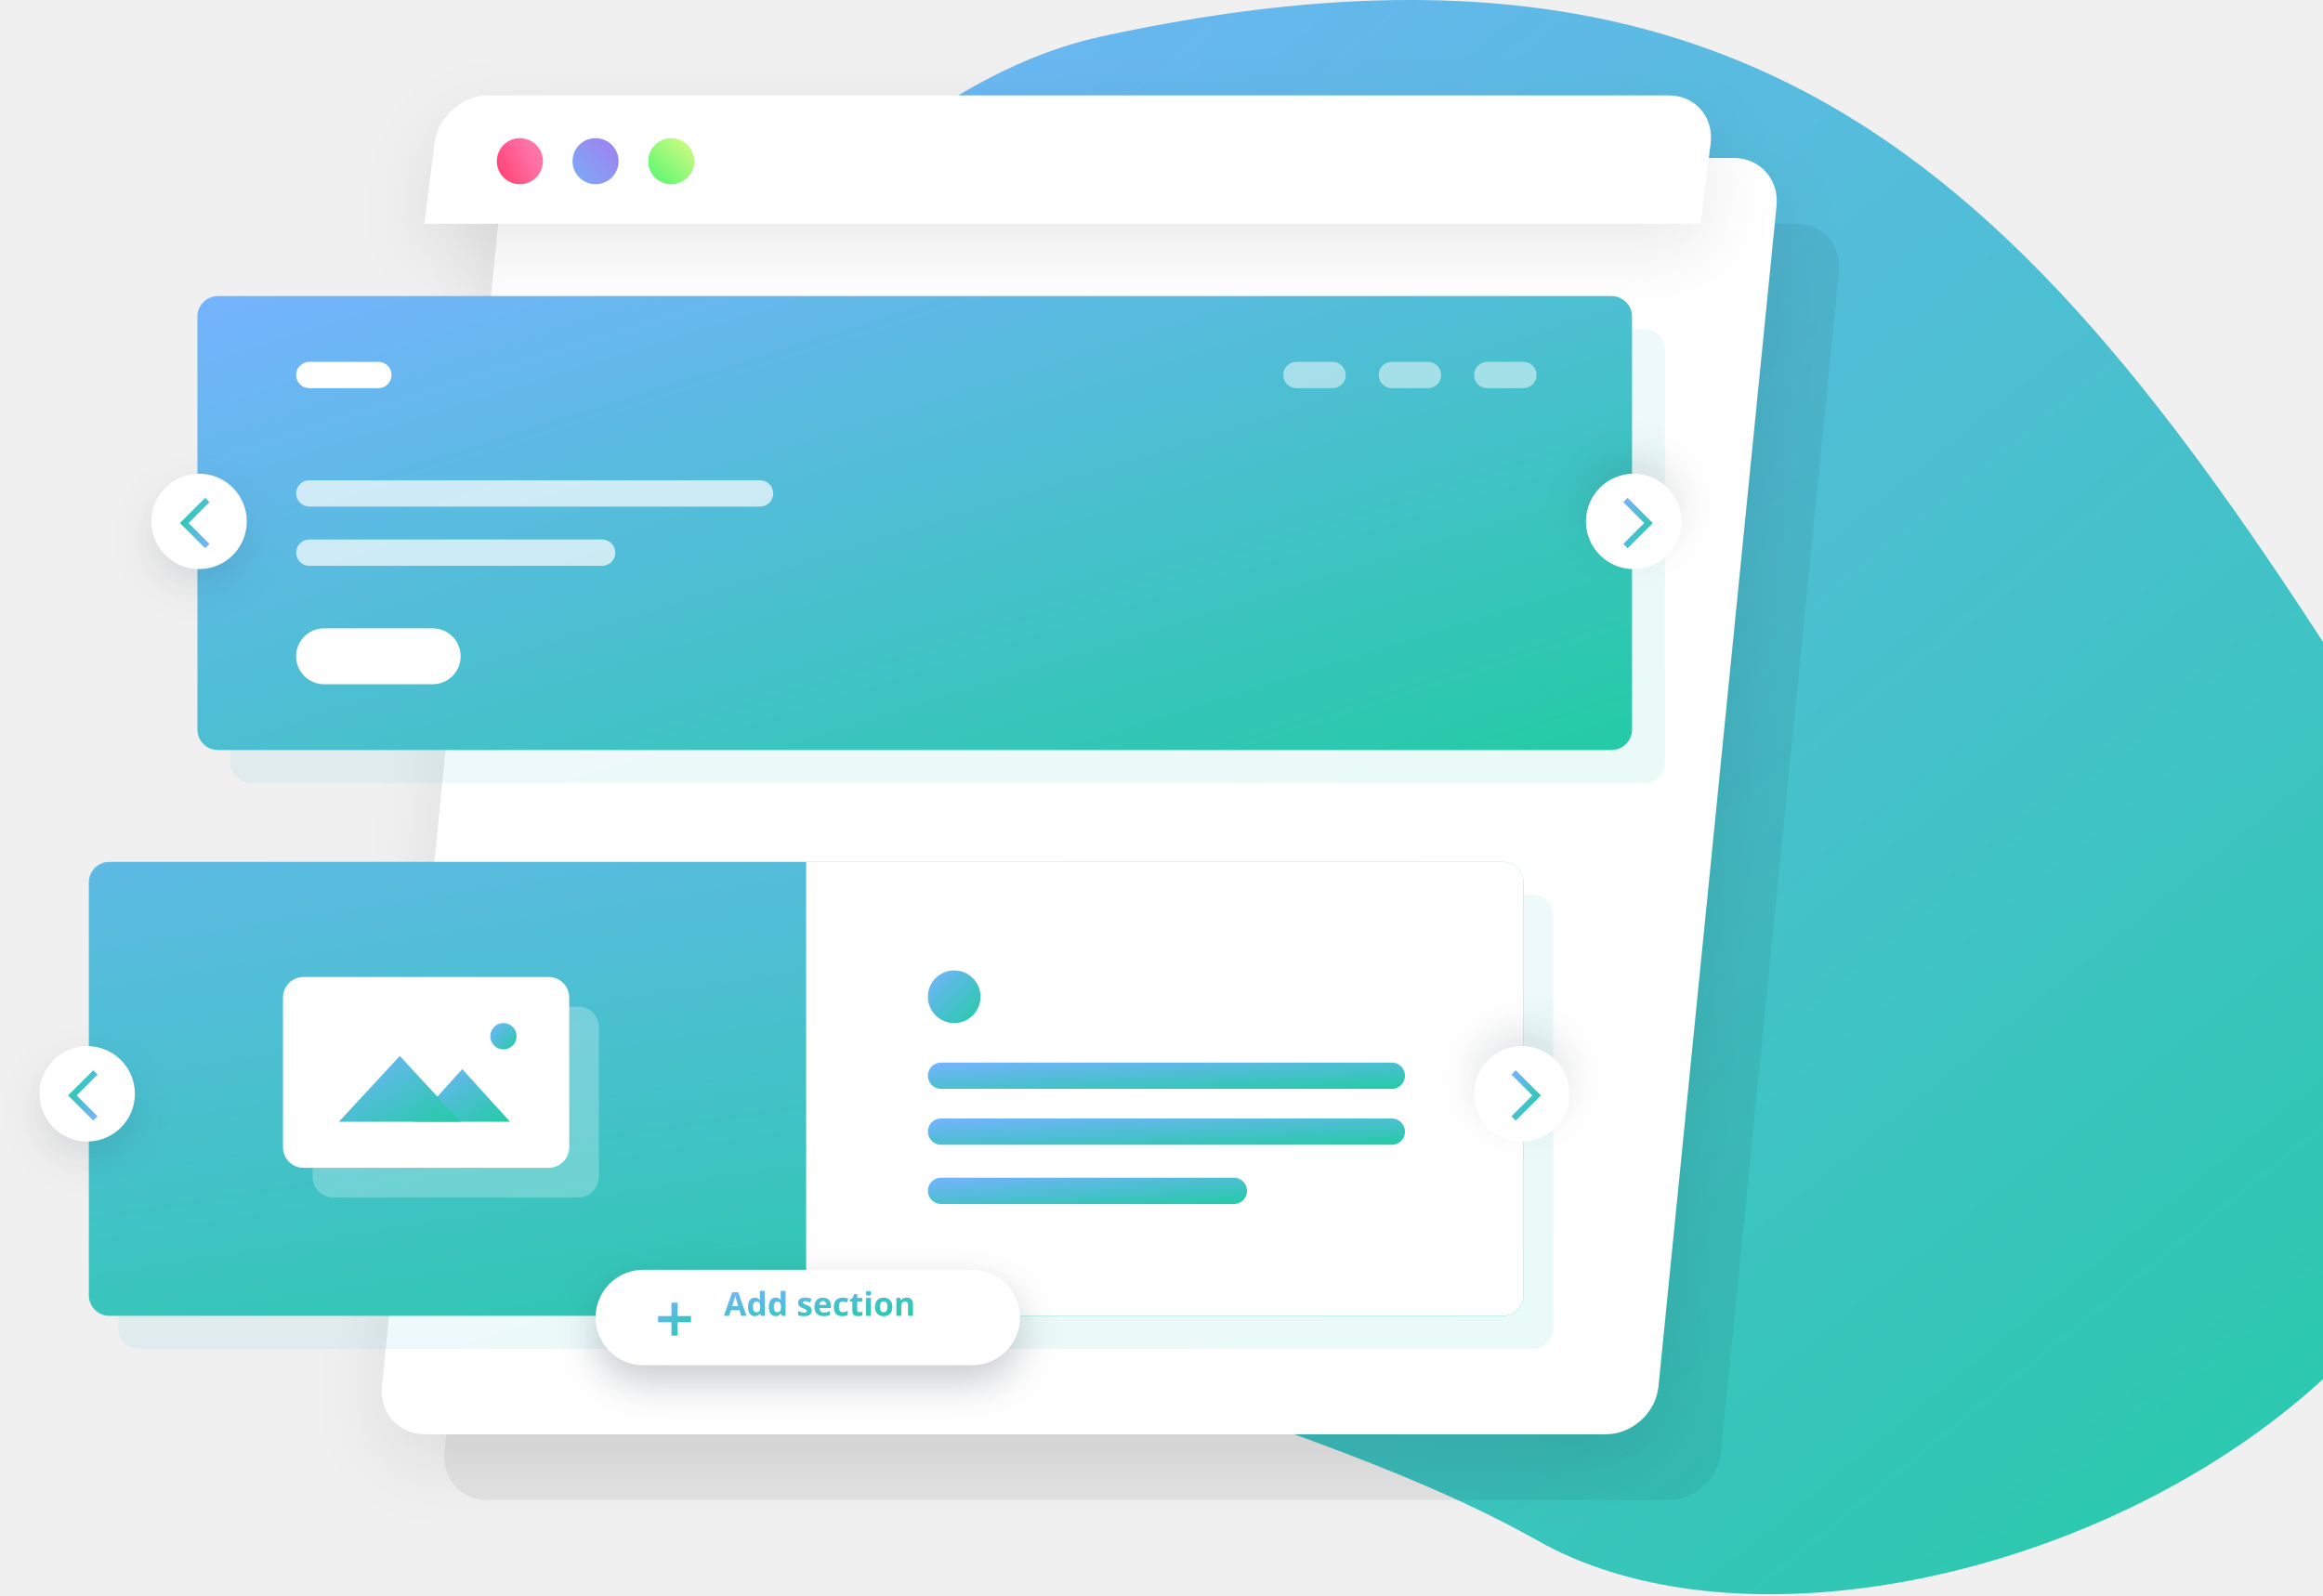
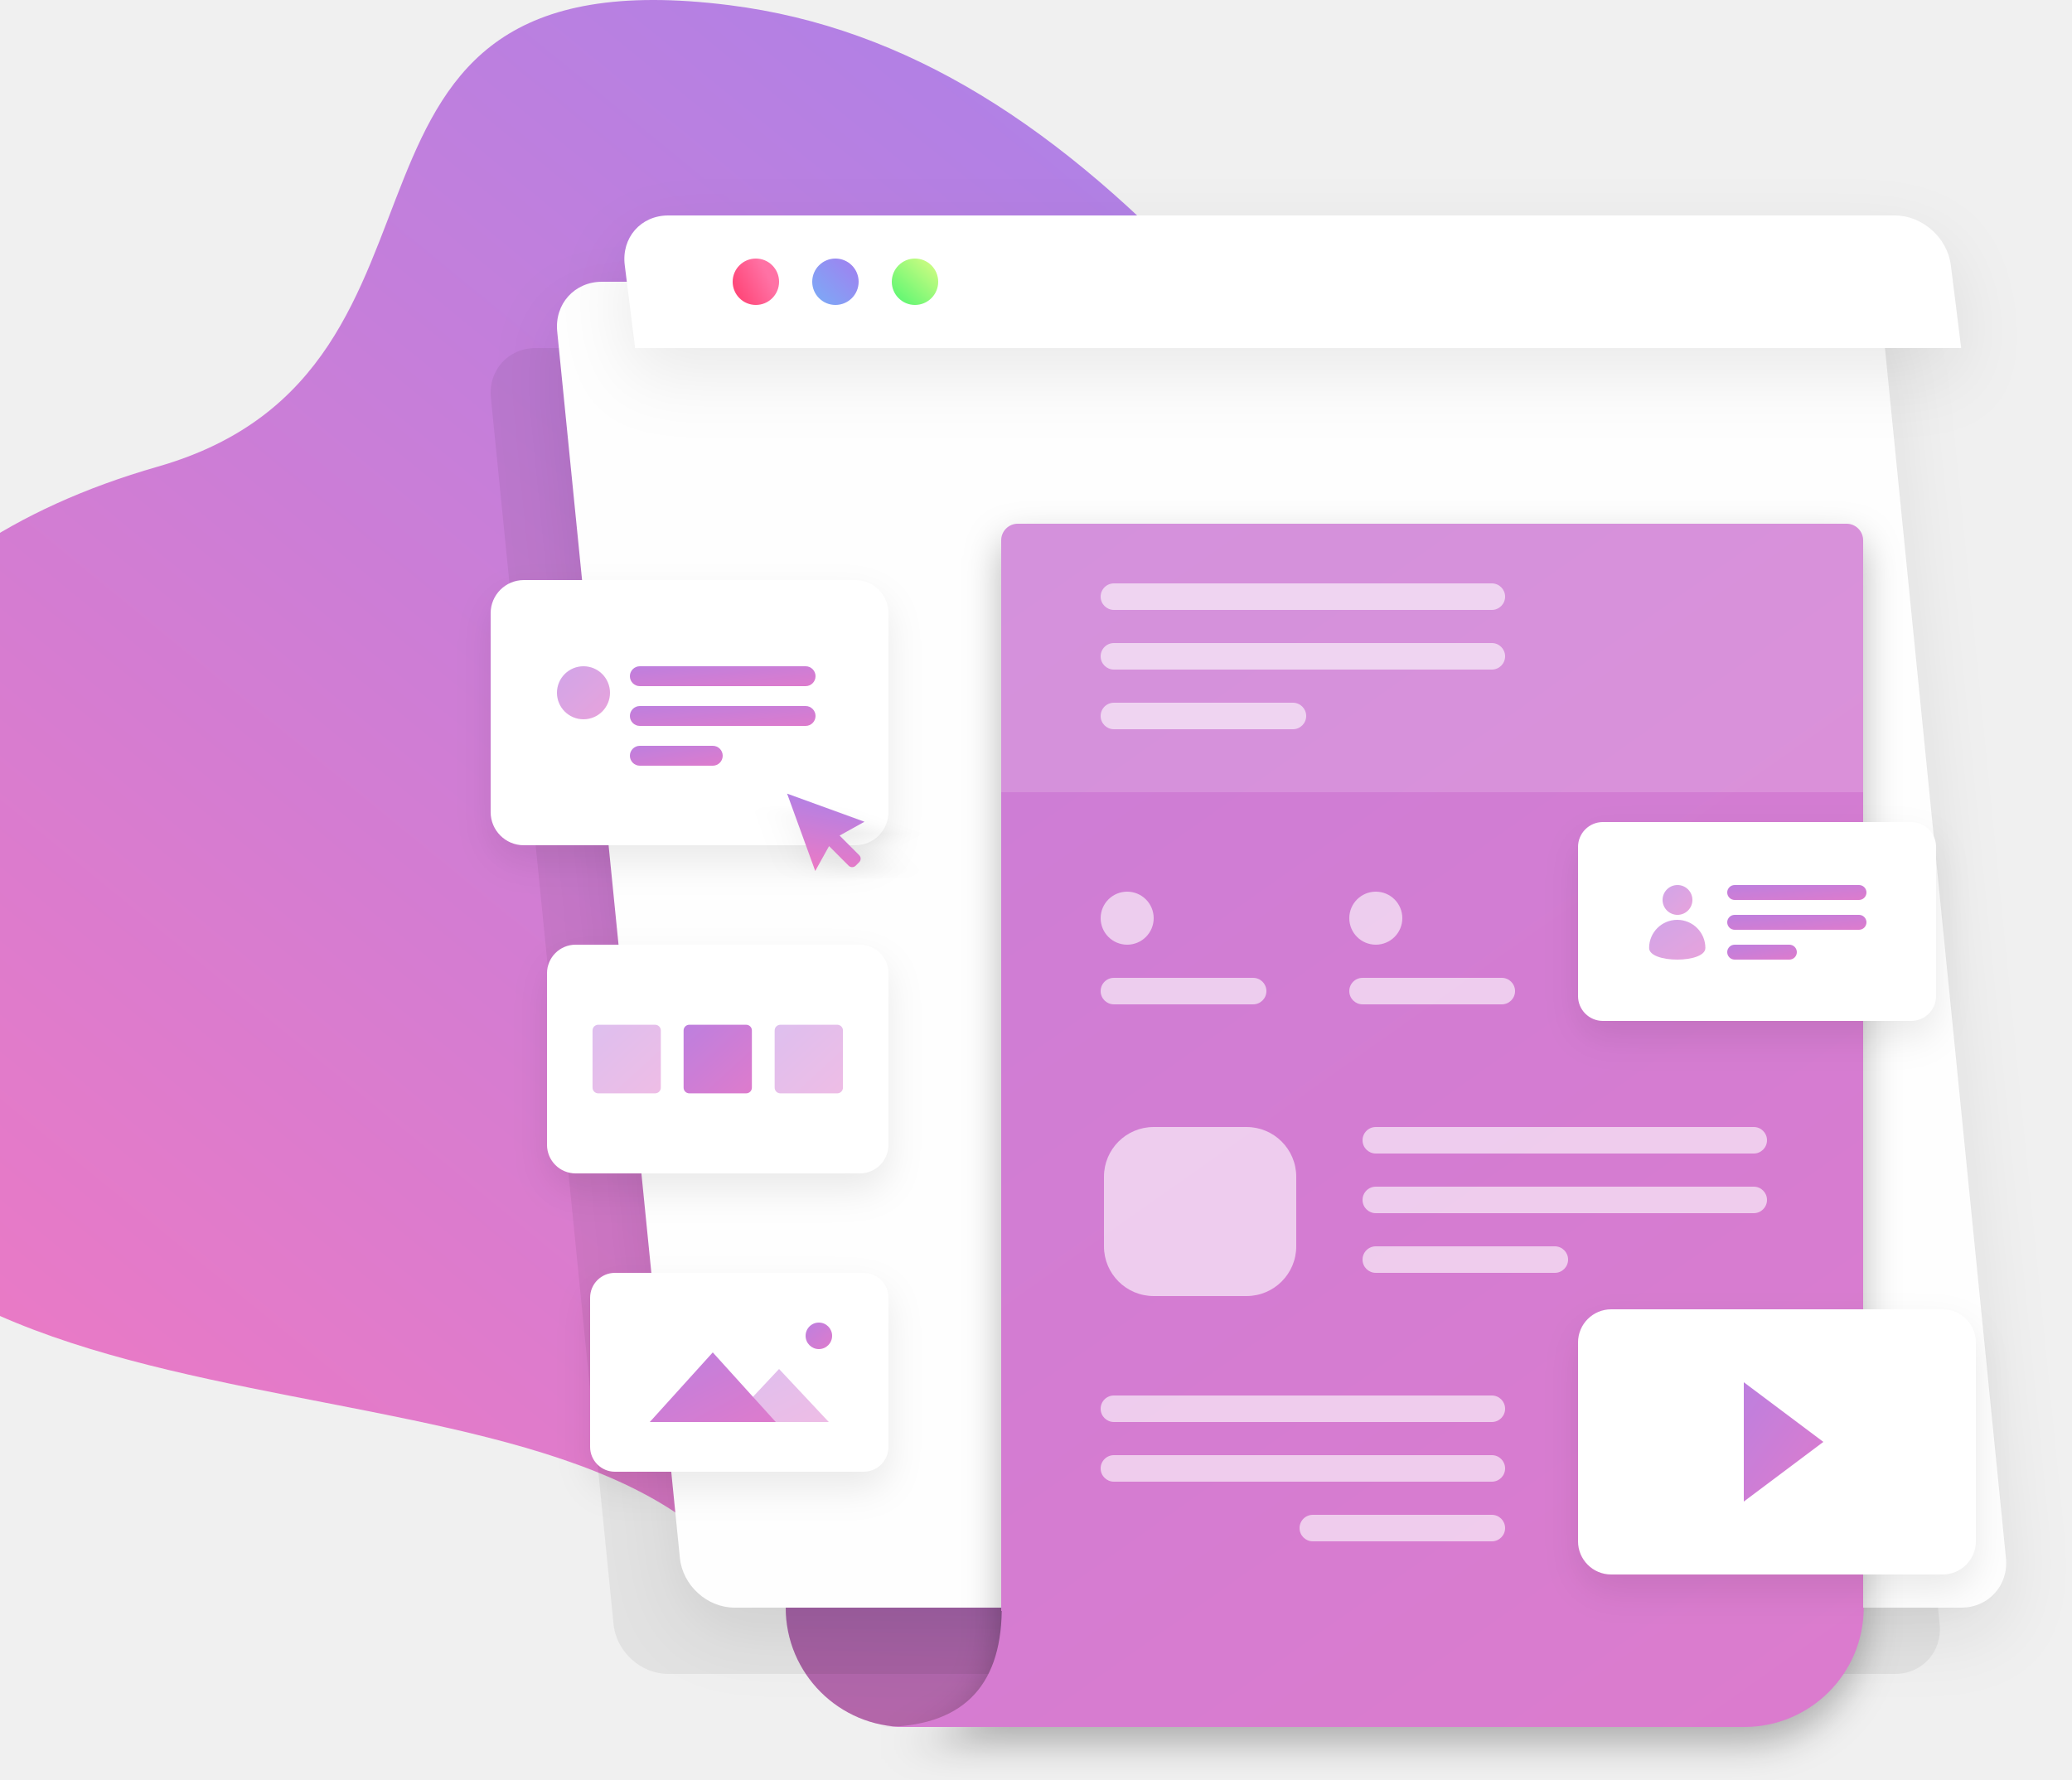
- <svg xmlns="http://www.w3.org/2000/svg" xmlns:xlink="http://www.w3.org/1999/xlink" width="706px" height="485px" viewBox="0 0 706 485" version="1.1">
+ <svg xmlns="http://www.w3.org/2000/svg" xmlns:xlink="http://www.w3.org/1999/xlink" width="625px" height="537px" viewBox="0 0 625 537" version="1.1">
  <defs>
-     <linearGradient x1="0%" y1="0%" x2="100%" y2="100%" id="linearGradient-1">
-       <stop stop-color="#75B3FE" offset="0%" />
-       <stop stop-color="#23CBA5" offset="100%" />
+     <linearGradient x1="100%" y1="0%" x2="0%" y2="100%" id="linearGradient-1">
+       <stop stop-color="#9E83F0" offset="0%" />
+       <stop stop-color="#F778BE" offset="100%" />
    </linearGradient>
-     <path d="M117.168,19 L476.036,19 C484.071,19 491.236,25.514 492.04,33.55 L527.926,392.45 C528.73,400.486 522.868,407 514.832,407 L155.964,407 C147.929,407 140.764,400.486 139.96,392.45 L104.074,33.55 C103.27,25.514 109.132,19 117.168,19 Z" id="path-2" />
-     <filter x="-8.4%" y="-7.1%" width="116.7%" height="118.3%" filterUnits="objectBoundingBox" id="filter-3">
+     <linearGradient x1="-191.334%" y1="-304.792%" x2="165.889%" y2="314.053%" id="linearGradient-2">
+       <stop stop-color="#9E83F0" offset="0%" />
+       <stop stop-color="#F778BE" offset="100%" />
+     </linearGradient>
+     <path d="M89,420 L349,420 L349,420 C349,439.882 332.882,456 313,456 L89,456 L89,420 Z" id="path-3" />
+     <path d="M33.576,20 L403.576,20 C411.86,20 419.248,26.716 420.076,35 L457.076,405 C457.904,413.284 451.86,420 443.576,420 L73.576,420 C65.292,420 57.904,413.284 57.076,405 L20.076,35 C19.248,26.716 25.292,20 33.576,20 Z" id="path-4" />
+     <filter x="-8.1%" y="-6.9%" width="116.2%" height="117.8%" filterUnits="objectBoundingBox" id="filter-5">
      <feOffset dx="0" dy="8" in="SourceAlpha" result="shadowOffsetOuter1" />
      <feGaussianBlur stdDeviation="10.5" in="shadowOffsetOuter1" result="shadowBlurOuter1" />
      <feColorMatrix values="0 0 0 0 0   0 0 0 0 0   0 0 0 0 0  0 0 0 0.081 0" type="matrix" in="shadowBlurOuter1" />
    </filter>
-     <path d="M129.841,0 L488.607,0 C496.64,-1.48375104e-15 503.966,6.548 504.97,14.625 L508,39 L120.145,39 L117.115,14.625 C116.111,6.548 121.808,1.48375104e-15 129.841,0 Z" id="path-4" />
-     <filter x="-9.1%" y="-70.5%" width="118.2%" height="282.1%" filterUnits="objectBoundingBox" id="filter-5">
+     <path d="M53.576,0 L423.576,0 C431.86,-1.52179594e-15 439.415,6.716 440.451,15 L443.576,40 L43.576,40 L40.451,15 C39.415,6.716 45.292,1.52179594e-15 53.576,0 Z" id="path-6" />
+     <filter x="-8.8%" y="-68.8%" width="117.6%" height="277.5%" filterUnits="objectBoundingBox" id="filter-7">
      <feOffset dx="0" dy="8" in="SourceAlpha" result="shadowOffsetOuter1" />
      <feGaussianBlur stdDeviation="10.5" in="shadowOffsetOuter1" result="shadowBlurOuter1" />
      <feColorMatrix values="0 0 0 0 0   0 0 0 0 0   0 0 0 0 0  0 0 0 0.081 0" type="matrix" in="shadowBlurOuter1" />
    </filter>
-     <linearGradient x1="83.8%" y1="50%" x2="15.396%" y2="84.521%" id="linearGradient-6">
+     <linearGradient x1="83.8%" y1="50%" x2="15.396%" y2="84.521%" id="linearGradient-8">
      <stop stop-color="#FF72A5" offset="0%" />
      <stop stop-color="#FF487A" offset="100%" />
    </linearGradient>
-     <linearGradient x1="88.82%" y1="9.801%" x2="-6.832%" y2="100%" id="linearGradient-7">
+     <linearGradient x1="88.82%" y1="9.801%" x2="-6.832%" y2="100%" id="linearGradient-9">
      <stop stop-color="#9E83F0" offset="0%" />
      <stop stop-color="#78AEF7" offset="100%" />
    </linearGradient>
-     <linearGradient x1="80.545%" y1="10.526%" x2="-33.946%" y2="136.578%" id="linearGradient-8">
+     <linearGradient x1="80.545%" y1="10.526%" x2="-33.946%" y2="136.578%" id="linearGradient-10">
      <stop stop-color="#C6FB81" offset="0%" />
      <stop stop-color="#21F46A" offset="100%" />
    </linearGradient>
-     <rect id="path-9" x="34" y="115" width="29" height="29" rx="14.5" />
-     <filter x="-70.7%" y="-53.4%" width="241.4%" height="241.4%" filterUnits="objectBoundingBox" id="filter-10">
+     <path d="M414,420 L414.176,420 C414.176,439.882 398.058,456 378.176,456 C291.451,456 204.725,456 118,456 C141.78,456 153.836,444.333 154.169,421 L154,421 L154,98 C154,95.239 156.239,93 159,93 L409,93 C411.761,93 414,95.239 414,98 L414,420 Z" id="path-11" />
+     <filter x="-6.4%" y="-3.9%" width="112.8%" height="110.5%" filterUnits="objectBoundingBox" id="filter-12">
      <feOffset dx="0" dy="5" in="SourceAlpha" result="shadowOffsetOuter1" />
-       <feGaussianBlur stdDeviation="6" in="shadowOffsetOuter1" result="shadowBlurOuter1" />
-       <feColorMatrix values="0 0 0 0 0.133   0 0 0 0 0.173   0 0 0 0 0.231  0 0 0 0.124 0" type="matrix" in="shadowBlurOuter1" />
+       <feGaussianBlur stdDeviation="5.5" in="shadowOffsetOuter1" result="shadowBlurOuter1" />
+       <feColorMatrix values="0 0 0 0 0   0 0 0 0 0   0 0 0 0 0  0 0 0 0.278 0" type="matrix" in="shadowBlurOuter1" />
    </filter>
-     <rect id="path-11" x="470" y="115" width="29" height="29" rx="14.5" />
-     <filter x="-70.7%" y="-53.4%" width="241.4%" height="241.4%" filterUnits="objectBoundingBox" id="filter-12">
+     <rect id="path-13" x="328" y="183" width="108" height="60" rx="7.5" />
+     <filter x="-17.6%" y="-23.3%" width="135.2%" height="163.3%" filterUnits="objectBoundingBox" id="filter-14">
      <feOffset dx="0" dy="5" in="SourceAlpha" result="shadowOffsetOuter1" />
-       <feGaussianBlur stdDeviation="6" in="shadowOffsetOuter1" result="shadowBlurOuter1" />
-       <feColorMatrix values="0 0 0 0 0.133   0 0 0 0 0.173   0 0 0 0 0.231  0 0 0 0.124 0" type="matrix" in="shadowBlurOuter1" />
+       <feGaussianBlur stdDeviation="5.5" in="shadowOffsetOuter1" result="shadowBlurOuter1" />
+       <feColorMatrix values="0 0 0 0 0   0 0 0 0 0   0 0 0 0 0  0 0 0 0.081 0" type="matrix" in="shadowBlurOuter1" />
    </filter>
-     <linearGradient x1="-21.486%" y1="-50.432%" x2="65.915%" y2="123.517%" id="linearGradient-13">
-       <stop stop-color="#75B3FE" offset="0%" />
-       <stop stop-color="#23CBA5" offset="100%" />
+     <linearGradient x1="-126.636%" y1="-66.772%" x2="134.326%" y2="218.774%" id="linearGradient-15">
+       <stop stop-color="#9E83F0" offset="0%" />
+       <stop stop-color="#F778BE" offset="100%" />
    </linearGradient>
-     <rect id="path-14" x="169" y="357" width="129" height="29" rx="14.5" />
-     <filter x="-15.9%" y="-53.4%" width="131.8%" height="241.4%" filterUnits="objectBoundingBox" id="filter-15">
+     <path d="M10,110 L110,110 C115.523,110 120,114.477 120,120 L120,180 C120,185.523 115.523,190 110,190 L10,190 C4.477,190 0,185.523 0,180 L1.77635684e-15,120 C1.77635684e-15,114.477 4.477,110 10,110 Z" id="path-16" />
+     <filter x="-15.8%" y="-17.5%" width="131.7%" height="147.5%" filterUnits="objectBoundingBox" id="filter-17">
      <feOffset dx="0" dy="5" in="SourceAlpha" result="shadowOffsetOuter1" />
-       <feGaussianBlur stdDeviation="6" in="shadowOffsetOuter1" result="shadowBlurOuter1" />
-       <feColorMatrix values="0 0 0 0 0.133   0 0 0 0 0.173   0 0 0 0 0.231  0 0 0 0.25 0" type="matrix" in="shadowBlurOuter1" />
+       <feGaussianBlur stdDeviation="5.5" in="shadowOffsetOuter1" result="shadowBlurOuter1" />
+       <feColorMatrix values="0 0 0 0 0   0 0 0 0 0   0 0 0 0 0  0 0 0 0.081 0" type="matrix" in="shadowBlurOuter1" />
    </filter>
-     <rect id="path-16" x="0" y="289" width="29" height="29" rx="14.5" />
-     <filter x="-70.7%" y="-53.4%" width="241.4%" height="241.4%" filterUnits="objectBoundingBox" id="filter-17">
+     <rect id="path-18" x="328" y="330" width="120" height="80" rx="10" />
+     <filter x="-15.8%" y="-17.5%" width="131.7%" height="147.5%" filterUnits="objectBoundingBox" id="filter-19">
      <feOffset dx="0" dy="5" in="SourceAlpha" result="shadowOffsetOuter1" />
-       <feGaussianBlur stdDeviation="6" in="shadowOffsetOuter1" result="shadowBlurOuter1" />
-       <feColorMatrix values="0 0 0 0 0.133   0 0 0 0 0.173   0 0 0 0 0.231  0 0 0 0.124 0" type="matrix" in="shadowBlurOuter1" />
+       <feGaussianBlur stdDeviation="5.5" in="shadowOffsetOuter1" result="shadowBlurOuter1" />
+       <feColorMatrix values="0 0 0 0 0   0 0 0 0 0   0 0 0 0 0  0 0 0 0.081 0" type="matrix" in="shadowBlurOuter1" />
    </filter>
-     <rect id="path-18" x="436" y="289" width="29" height="29" rx="14.5" />
-     <filter x="-70.7%" y="-53.4%" width="241.4%" height="241.4%" filterUnits="objectBoundingBox" id="filter-19">
+     <rect id="path-20" x="30" y="319" width="90" height="60" rx="7.5" />
+     <filter x="-21.1%" y="-23.3%" width="142.2%" height="163.3%" filterUnits="objectBoundingBox" id="filter-21">
      <feOffset dx="0" dy="5" in="SourceAlpha" result="shadowOffsetOuter1" />
-       <feGaussianBlur stdDeviation="6" in="shadowOffsetOuter1" result="shadowBlurOuter1" />
-       <feColorMatrix values="0 0 0 0 0.133   0 0 0 0 0.173   0 0 0 0 0.231  0 0 0 0.124 0" type="matrix" in="shadowBlurOuter1" />
+       <feGaussianBlur stdDeviation="5.5" in="shadowOffsetOuter1" result="shadowBlurOuter1" />
+       <feColorMatrix values="0 0 0 0 0   0 0 0 0 0   0 0 0 0 0  0 0 0 0.081 0" type="matrix" in="shadowBlurOuter1" />
+     </filter>
+     <rect id="path-22" x="17" y="220" width="103" height="69" rx="8.625" />
+     <filter x="-18.4%" y="-20.3%" width="136.9%" height="155.1%" filterUnits="objectBoundingBox" id="filter-23">
+       <feOffset dx="0" dy="5" in="SourceAlpha" result="shadowOffsetOuter1" />
+       <feGaussianBlur stdDeviation="5.5" in="shadowOffsetOuter1" result="shadowBlurOuter1" />
+       <feColorMatrix values="0 0 0 0 0   0 0 0 0 0   0 0 0 0 0  0 0 0 0.081 0" type="matrix" in="shadowBlurOuter1" />
+     </filter>
+     <path d="M102.281,190.174 L102.281,198.531 C102.281,199.36 101.61,200.031 100.781,200.031 L99.281,200.031 C98.453,200.031 97.781,199.36 97.781,198.531 L97.781,190.174 L89.531,192.531 L100.031,170.031 L110.531,192.531 L102.281,190.174 Z" id="path-24" />
+     <filter x="-90.5%" y="-46.7%" width="281.0%" height="226.7%" filterUnits="objectBoundingBox" id="filter-25">
+       <feOffset dx="0" dy="5" in="SourceAlpha" result="shadowOffsetOuter1" />
+       <feGaussianBlur stdDeviation="5.5" in="shadowOffsetOuter1" result="shadowBlurOuter1" />
+       <feColorMatrix values="0 0 0 0 0   0 0 0 0 0   0 0 0 0 0  0 0 0 0.081 0" type="matrix" in="shadowBlurOuter1" />
    </filter>
  </defs>
  <g id="Home-Page" stroke="none" stroke-width="1" fill="none" fill-rule="evenodd">
-     <g id="Wuilt---Home-Page" transform="translate(-734, -2485)">
-       <g id="Predesigned-Sections" transform="translate(-89, 2384)">
-         <g id="Group-26" transform="translate(835, 101)">
-           <path d="M455.219,468.278 C565.719,530.758 825.625,405.755 720,236.13 C614.375,66.505 534.43,-34.965 322.602,11.117 C230.681,31.114 140,171.571 140,236.13 C140,396.292 344.719,405.798 455.219,468.278 Z" id="Oval-Copy-2" fill="url(#linearGradient-1)" />
-           <g id="Drawing" transform="translate(0, 29)">
-             <path d="M136.168,39 L495.036,39 C503.071,39 510.236,45.514 511.04,53.55 L546.926,412.45 C547.73,420.486 541.868,427 533.832,427 L174.964,427 C166.929,427 159.764,420.486 158.96,412.45 L123.074,53.55 C122.27,45.514 128.132,39 136.168,39 Z" id="Rectangle-10-Copy-31" fill-opacity="0.099" fill="#000000" opacity="0.603" transform="translate(335, 233) scale(-1, 1) translate(-335, -233) " />
-             <g id="Rectangle-10-Copy-32" transform="translate(316, 213) scale(-1, 1) translate(-316, -213) ">
-               <use fill="black" fill-opacity="1" filter="url(#filter-3)" xlink:href="#path-2" />
-               <use fill="#FFFFFF" fill-rule="evenodd" xlink:href="#path-2" />
+     <g id="Wuilt---Home-Page" transform="translate(0, -1705)">
+       <g id="No-Drag-Section" transform="translate(0, 1614)">
+         <g id="Group-30" transform="translate(-70, 91)">
+           <path d="M290,470.34 C354.69,544.289 685.625,461.184 580,291.559 C474.375,121.934 397.927,15.165 290,1.559 C155.273,-15.425 220.42,111.314 117.641,140.762 C28.531,166.294 0,227.001 0,291.559 C0,451.722 225.31,396.391 290,470.34 Z" id="Oval-Copy" fill="url(#linearGradient-1)" />
+           <g id="Group-5" transform="translate(218, 65)">
+             <path d="M129,419 L389,419 L389,419 C389,438.882 372.882,455 353,455 L129,455 L129,419 Z" id="Rectangle-7" fill="#23C5A2" />
+             <g id="Rectangle-7-Copy" transform="translate(219, 438) scale(-1, 1) translate(-219, -438) ">
+               <use fill="url(#linearGradient-2)" xlink:href="#path-3" />
+               <use fill-opacity="0.181" fill="#000000" xlink:href="#path-3" />
            </g>
-             <g id="Rectangle-10-Copy-33" transform="translate(312.5, 19.5) scale(-1, 1) translate(-312.5, -19.5) ">
+             <path d="M13.576,40 L383.576,40 C391.86,40 399.248,46.716 400.076,55 L437.076,425 C437.904,433.284 431.86,440 423.576,440 L53.576,440 C45.292,440 37.904,433.284 37.076,425 L0.076,55 C-0.752,46.716 5.292,40 13.576,40 Z" id="Rectangle-10-Copy-3" fill-opacity="0.099" fill="#000000" opacity="0.603" />
+             <g id="Rectangle-10-Copy-4">
              <use fill="black" fill-opacity="1" filter="url(#filter-5)" xlink:href="#path-4" />
-               <use fill="#FFFFFF" fill-rule="evenodd" xlink:href="#path-4" />
+               <use fill="#FEFEFE" fill-rule="evenodd" xlink:href="#path-4" />
            </g>
-             <circle id="Oval-4" fill="url(#linearGradient-6)" cx="146" cy="20" r="7" />
-             <circle id="Oval-4-Copy" fill="url(#linearGradient-7)" cx="169" cy="20" r="7" />
-             <circle id="Oval-4-Copy-2" fill="url(#linearGradient-8)" cx="192" cy="20" r="7" />
-             <rect id="Rectangle-12-Copy-2" fill="url(#linearGradient-1)" opacity="0.1" x="58" y="71" width="436" height="138" rx="6.237" />
-             <rect id="Rectangle-10-Copy-34" fill="#FFFFFF" x="87" y="145" width="97" height="8" rx="4" />
-             <rect id="Rectangle-10-Copy-35" fill="#FFFFFF" x="87" y="127" width="145" height="8" rx="4" />
-             <rect id="Rectangle-10-Copy-36" fill="#FFFFFF" x="87" y="172" width="50" height="17" rx="8.5" />
-             <rect id="Rectangle-10-Copy-37" fill="#FFFFFF" x="87" y="90" width="29" height="8" rx="4" />
-             <rect id="Rectangle-10-Copy-38" fill="#FFFFFF" opacity="0.5" x="446" y="90" width="19" height="8" rx="4" />
-             <rect id="Rectangle-10-Copy-39" fill="#FFFFFF" opacity="0.5" x="417" y="90" width="19" height="8" rx="4" />
-             <rect id="Rectangle-10-Copy-40" fill="#FFFFFF" opacity="0.5" x="388" y="90" width="19" height="8" rx="4" />
-             <rect id="Rectangle-12-Copy-3" fill="url(#linearGradient-1)" x="48" y="61" width="436" height="138" rx="6.237" />
-             <rect id="Rectangle-10-Copy-41" fill="#FFFFFF" opacity="0.7" x="78" y="135" width="97" height="8" rx="4" />
-             <rect id="Rectangle-10-Copy-42" fill="#FFFFFF" opacity="0.7" x="78" y="117" width="145" height="8" rx="4" />
-             <rect id="Rectangle-10-Copy-43" fill="#FFFFFF" x="78" y="162" width="50" height="17" rx="8.5" />
-             <rect id="Rectangle-10-Copy-21" fill="#FFFFFF" x="78" y="81" width="29" height="8" rx="4" />
-             <rect id="Rectangle-10-Copy-22" fill="#FFFFFF" opacity="0.5" x="436" y="81" width="19" height="8" rx="4" />
-             <rect id="Rectangle-10-Copy-23" fill="#FFFFFF" opacity="0.5" x="407" y="81" width="19" height="8" rx="4" />
-             <rect id="Rectangle-10-Copy-24" fill="#FFFFFF" opacity="0.5" x="378" y="81" width="19" height="8" rx="4" />
-             <g id="Rectangle-2-Copy">
-               <use fill="black" fill-opacity="1" filter="url(#filter-10)" xlink:href="#path-9" />
-               <use fill="#FFFFFF" fill-rule="evenodd" xlink:href="#path-9" />
+             <g id="Rectangle-10-Copy-5">
+               <use fill="black" fill-opacity="1" filter="url(#filter-7)" xlink:href="#path-6" />
+               <use fill="#FFFFFF" fill-rule="evenodd" xlink:href="#path-6" />
            </g>
-             <polyline id="Path-20-Copy-2" stroke="url(#linearGradient-1)" stroke-width="1.848" transform="translate(47.5, 130) rotate(-180) translate(-47.5, -130) " points="44 123 51 130 44 137" />
-             <g id="Rectangle-2-Copy" transform="translate(484.5, 129.5) rotate(-180) translate(-484.5, -129.5) ">
+             <g id="Group-18" transform="translate(73, 13)">
+               <circle id="Oval-4" fill="url(#linearGradient-8)" cx="7" cy="7" r="7" />
+               <circle id="Oval-4-Copy" fill="url(#linearGradient-9)" cx="31" cy="7" r="7" />
+               <circle id="Oval-4-Copy-2" fill="url(#linearGradient-10)" cx="55" cy="7" r="7" />
+             </g>
+             <g id="Combined-Shape-Copy-3">
              <use fill="black" fill-opacity="1" filter="url(#filter-12)" xlink:href="#path-11" />
-               <use fill="#FFFFFF" fill-rule="evenodd" xlink:href="#path-11" />
+               <use fill="url(#linearGradient-2)" fill-rule="evenodd" xlink:href="#path-11" />
            </g>
-             <polyline id="Path-20-Copy-3" stroke="url(#linearGradient-1)" stroke-width="1.848" transform="translate(485.5, 130) rotate(-360) translate(-485.5, -130) " points="482 123 489 130 482 137" />
-             <rect id="Rectangle-12-Copy-4" fill="url(#linearGradient-1)" opacity="0.1" x="24" y="243" width="436" height="138" rx="6.237" />
-             <rect id="Rectangle-12-Copy-5" fill="url(#linearGradient-13)" x="15" y="233" width="436" height="138" rx="6.237" />
-             <path d="M233,233 L444.763,233 C448.208,233 451,235.792 451,239.237 L451,364.763 C451,368.208 448.208,371 444.763,371 L233,371 L233,233 Z" id="Rectangle-12-Copy-6" fill="#FFFFFF" />
-             <rect id="Rectangle-11-Copy-9" fill="#FFFFFF" opacity="0.25" x="83" y="277" width="87" height="58" rx="6.237" />
-             <rect id="Rectangle-11-Copy-10" fill="#FFFFFF" x="74" y="268" width="87" height="58" rx="6.237" />
-             <polygon id="Path-12-Copy" fill="url(#linearGradient-1)" points="114 312 143 312 128.5 296" />
-             <polygon id="Path-12" fill="url(#linearGradient-1)" points="91 312 128 312 109.5 292" />
-             <circle id="Oval-2-Copy-4" fill="url(#linearGradient-1)" cx="141" cy="286" r="4" />
-             <rect id="Rectangle-10-Copy-44" fill="url(#linearGradient-1)" x="270" y="329" width="97" height="8" rx="4" />
-             <rect id="Rectangle-10-Copy-25" fill="url(#linearGradient-1)" x="270" y="294" width="145" height="8" rx="4" />
-             <rect id="Rectangle-10-Copy-26" fill="url(#linearGradient-1)" x="270" y="311" width="145" height="8" rx="4" />
-             <circle id="Oval-5" fill="url(#linearGradient-1)" cx="278" cy="274" r="8" />
-             <g id="Rectangle-13">
-               <use fill="black" fill-opacity="1" filter="url(#filter-15)" xlink:href="#path-14" />
-               <use fill="#FFFFFF" fill-rule="evenodd" xlink:href="#path-14" />
+             <g id="Group-52" transform="translate(154, 92)" fill="#FFFFFF">
+               <path d="M5,0 L255,0 C257.761,-5.07265313e-16 260,2.239 260,5 L260,82 L0,82 L0,5 C-3.38176876e-16,2.239 2.239,5.07265313e-16 5,0 Z" id="Rectangle-10-Copy-6" fill-opacity="0.156" />
+               <g id="Group-51" transform="translate(30, 19)" opacity="0.611">
+                 <rect id="Rectangle-10-Copy-11" x="0" y="0" width="122" height="8" rx="4" />
+                 <rect id="Rectangle-10-Copy-16" x="0" y="18" width="122" height="8" rx="4" />
+                 <rect id="Rectangle-10-Copy-17" x="0" y="36" width="62" height="8" rx="4" />
+               </g>
            </g>
-             <text id="Add-section" fill="url(#linearGradient-1)" font-family="Avenir-Heavy, Avenir" font-size="9.979" font-weight="600" line-spacing="21.621">
-               <tspan x="208" y="371">Add section</tspan>
-             </text>
-             <polygon id="+" fill="url(#linearGradient-1)" points="192.059 371.059 192.059 367 193.941 367 193.941 371.059 198 371.059 198 372.941 193.941 372.941 193.941 377 192.059 377 192.059 372.941 188 372.941 188 371.059" />
-             <g id="Rectangle-2-Copy">
+             <g id="Group-49" transform="translate(185, 275)" fill="#FFFFFF" opacity="0.611">
+               <rect id="Rectangle-10-Copy-8" x="78" y="0" width="122" height="8" rx="4" />
+               <rect id="Rectangle-10-Copy-9" x="78" y="18" width="122" height="8" rx="4" />
+               <rect id="Rectangle-10-Copy-10" x="78" y="36" width="62" height="8" rx="4" />
+               <rect id="Rectangle-10-Copy-7" x="0" y="0" width="58" height="51" rx="15" />
+             </g>
+             <g id="Group-48" transform="translate(184, 356)" fill="#FFFFFF" opacity="0.611">
+               <rect id="Rectangle-10-Copy-13" x="0" y="0" width="122" height="8" rx="4" />
+               <rect id="Rectangle-10-Copy-14" x="0" y="18" width="122" height="8" rx="4" />
+               <rect id="Rectangle-10-Copy-15" x="60" y="36" width="62" height="8" rx="4" />
+             </g>
+             <g id="Group-50" transform="translate(184, 204)" fill="#FFFFFF">
+               <rect id="Rectangle-10-Copy-18" opacity="0.611" x="0" y="26" width="50" height="8" rx="4" />
+               <rect id="Rectangle-10-Copy-19" opacity="0.611" x="75" y="26" width="50" height="8" rx="4" />
+               <rect id="Rectangle-10-Copy-20" opacity="0.25" x="146" y="26" width="50" height="8" rx="4" />
+               <circle id="Oval-5-Copy-3" opacity="0.611" cx="8" cy="8" r="8" />
+               <circle id="Oval-5-Copy" opacity="0.611" cx="83" cy="8" r="8" />
+               <circle id="Oval-5-Copy-2" opacity="0.25" cx="154" cy="8" r="8" />
+             </g>
+             <g id="Rectangle-11">
+               <use fill="black" fill-opacity="1" filter="url(#filter-14)" xlink:href="#path-13" />
+               <use fill="#FFFFFF" fill-rule="evenodd" xlink:href="#path-13" />
+             </g>
+             <g id="Group-43" opacity="0.7" transform="translate(349, 202)" fill="url(#linearGradient-15)">
+               <path d="M17.41,18.985 C17.41,14.299 13.611,10.5 8.925,10.5 C4.238,10.5 0.439,14.299 0.439,18.985 C0.439,23.672 17.41,23.672 17.41,18.985 Z" id="Oval-2-Copy-2" />
+               <circle id="Oval-2-Copy" cx="9" cy="4.5" r="4.5" />
+             </g>
+             <g id="Group-44" transform="translate(373, 202)" fill="url(#linearGradient-15)">
+               <rect id="Rectangle-5-Copy-3" x="0" y="0" width="42" height="4.5" rx="2.25" />
+               <rect id="Rectangle-5-Copy-4" x="0" y="9" width="42" height="4.5" rx="2.25" />
+               <rect id="Rectangle-5-Copy-5" x="0" y="18" width="21" height="4.5" rx="2.25" />
+             </g>
+             <g id="Rectangle-11">
              <use fill="black" fill-opacity="1" filter="url(#filter-17)" xlink:href="#path-16" />
              <use fill="#FFFFFF" fill-rule="evenodd" xlink:href="#path-16" />
            </g>
-             <polyline id="Path-20-Copy-4" stroke="url(#linearGradient-1)" stroke-width="1.848" transform="translate(13.5, 304) rotate(-180) translate(-13.5, -304) " points="10 297 17 304 10 311" />
-             <g id="Rectangle-2-Copy" transform="translate(450.5, 303.5) rotate(-180) translate(-450.5, -303.5) ">
+             <circle id="Oval-2-Copy-3" fill="url(#linearGradient-15)" opacity="0.7" cx="28" cy="144" r="8" />
+             <rect id="Rectangle-5" fill="url(#linearGradient-15)" x="42" y="136" width="56" height="6" rx="3" />
+             <rect id="Rectangle-5-Copy" fill="url(#linearGradient-15)" x="42" y="148" width="56" height="6" rx="3" />
+             <rect id="Rectangle-5-Copy-2" fill="url(#linearGradient-15)" x="42" y="160" width="28" height="6" rx="3" />
+             <g id="Rectangle-11">
              <use fill="black" fill-opacity="1" filter="url(#filter-19)" xlink:href="#path-18" />
              <use fill="#FFFFFF" fill-rule="evenodd" xlink:href="#path-18" />
            </g>
-             <polyline id="Path-20-Copy-5" stroke="url(#linearGradient-1)" stroke-width="1.848" transform="translate(451.5, 304) rotate(-360) translate(-451.5, -304) " points="448 297 455 304 448 311" />
+             <polygon id="Path-11" fill="url(#linearGradient-15)" points="378 352 378 388 402 370" />
+             <g id="Rectangle-11">
+               <use fill="black" fill-opacity="1" filter="url(#filter-21)" xlink:href="#path-20" />
+               <use fill="#FFFFFF" fill-rule="evenodd" xlink:href="#path-20" />
+             </g>
+             <polygon id="Path-12-Copy-2" fill="url(#linearGradient-15)" opacity="0.5" points="72 364 102 364 87 348" />
+             <polygon id="Path-12-Copy-3" fill="url(#linearGradient-15)" points="48 364 86 364 67 343" />
+             <circle id="Oval-2" fill="url(#linearGradient-15)" cx="99" cy="338" r="4" />
+             <g id="Rectangle-11">
+               <use fill="black" fill-opacity="1" filter="url(#filter-23)" xlink:href="#path-22" />
+               <use fill="#FFFFFF" fill-rule="evenodd" xlink:href="#path-22" />
+             </g>
+             <rect id="Rectangle-11-Copy-3" fill="url(#linearGradient-15)" opacity="0.5" x="30.733" y="244.15" width="20.6" height="20.7" rx="1.725" />
+             <rect id="Rectangle-11-Copy" fill="url(#linearGradient-15)" x="58.2" y="244.15" width="20.6" height="20.7" rx="1.725" />
+             <rect id="Rectangle-11-Copy-2" fill="url(#linearGradient-15)" opacity="0.5" x="85.667" y="244.15" width="20.6" height="20.7" rx="1.725" />
+             <g id="Combined-Shape" transform="translate(100.0312, 185.0312) rotate(-45) translate(-100.0312, -185.0312) ">
+               <use fill="black" fill-opacity="1" filter="url(#filter-25)" xlink:href="#path-24" />
+               <use fill="url(#linearGradient-1)" fill-rule="evenodd" xlink:href="#path-24" />
+             </g>
          </g>
        </g>
      </g>
    </g>
  </g>
</svg>
